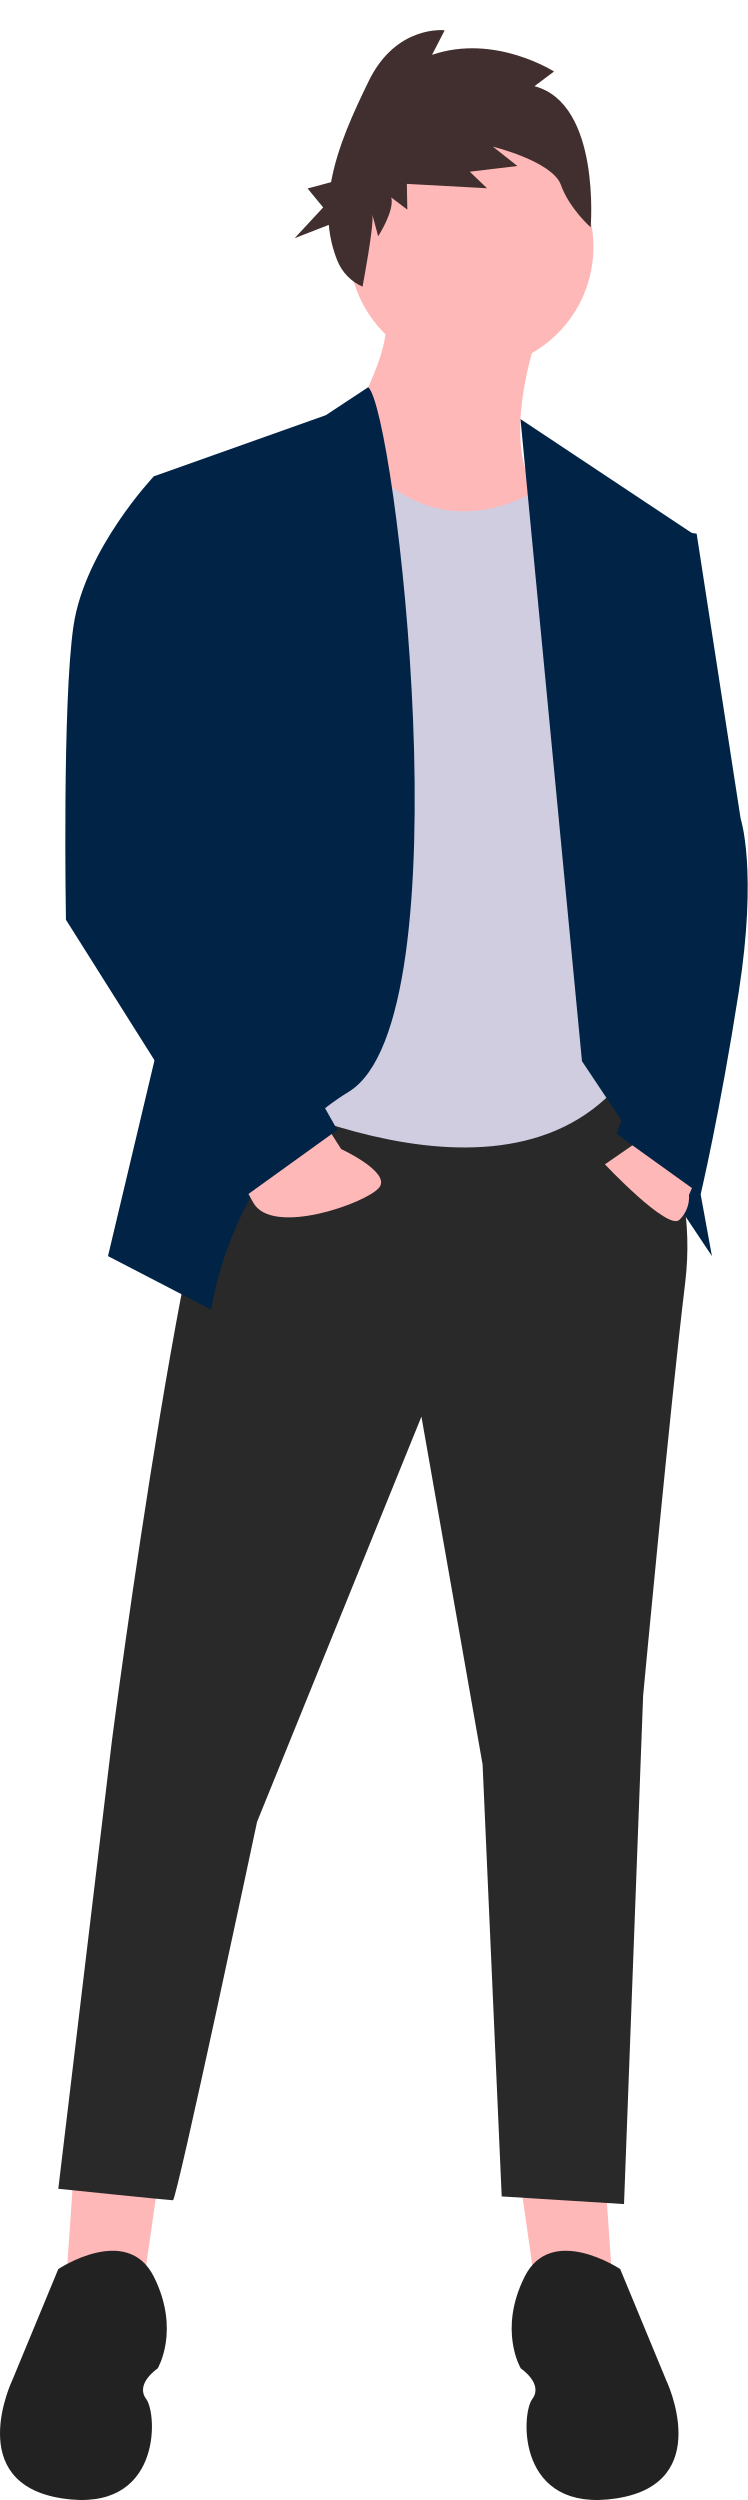
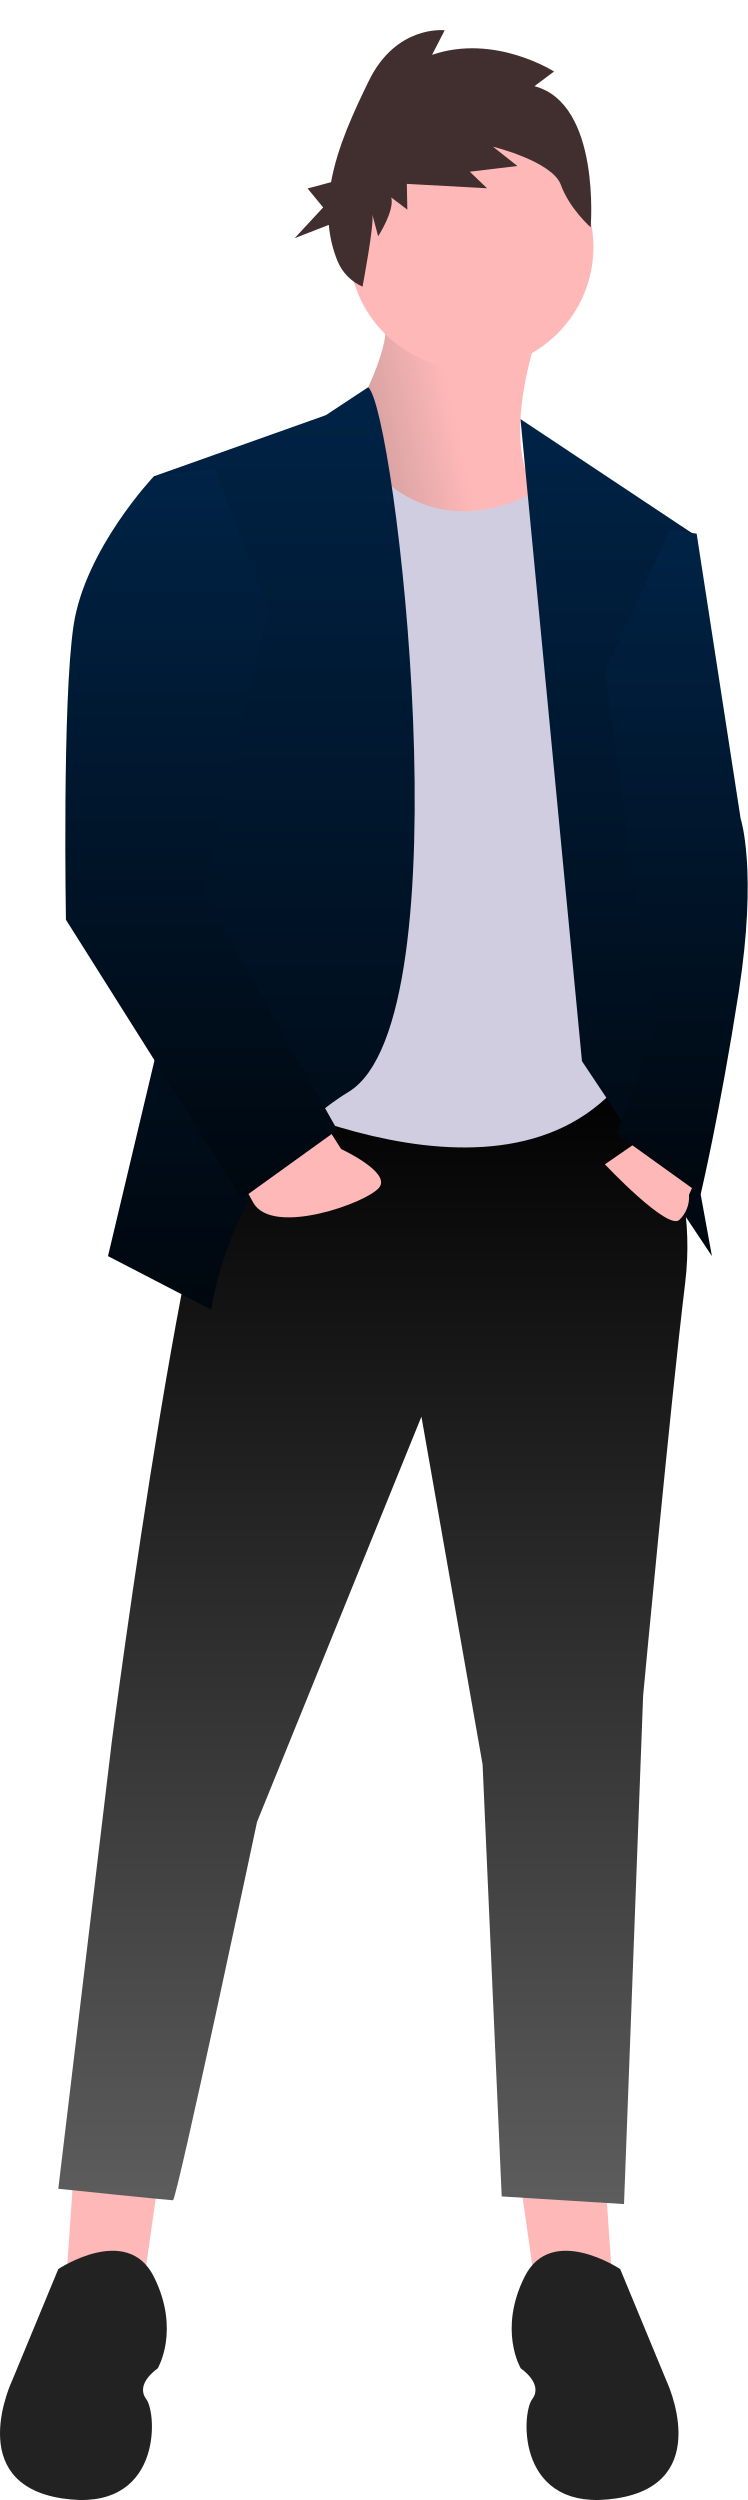
<svg xmlns="http://www.w3.org/2000/svg" id="Group_34" data-name="Group 34" width="232.65" height="777.876" viewBox="0 0 232.65 777.876">
+   <defs>
+     <linearGradient id="linear-gradient" x1="0.5" x2="0.5" y2="1" gradientUnits="objectBoundingBox">
+       <stop offset="0" />
+       <stop offset="1" stop-color="#5d5d5d" />
+     </linearGradient>
+     <linearGradient id="linear-gradient-2" x1="0.5" x2="-0.569" y2="0.308" gradientUnits="objectBoundingBox">
+       <stop offset="0" stop-color="#ffb8b8" />
+       <stop offset="1" stop-color="#917a7a" />
+     </linearGradient>
+     <linearGradient id="linear-gradient-3" x1="0.5" x2="0.5" y2="1" gradientUnits="objectBoundingBox">
+       <stop offset="0" stop-color="#002346" />
+       <stop offset="1" stop-color="#00070e" />
+     </linearGradient>
+   </defs>
  <path id="Path_295" data-name="Path 295" d="M494.454,554.023l-4.757,33.3-23.787-2.379,2.379-34.491Z" transform="translate(-445.392 125.829)" fill="#ffb8b8" />
  <path id="Path_296" data-name="Path 296" d="M346.909,554.023l4.757,33.3,23.787-2.379-2.379-34.491Z" transform="translate(-184.859 125.829)" fill="#ffb8b8" />
-   <path id="Path_297" data-name="Path 297" d="M626.092,370.6s21.409,24.977,16.651,64.225S629.66,563.278,629.66,563.278l-5.947,158.185-38.059-2.379-5.947-134.4-19.03-108.232L509.535,602.527s-24.976,117.747-26.166,117.747-35.681-3.568-35.681-3.568L464.339,577.55S490.5,375.359,505.967,371.791,626.092,370.6,626.092,370.6Z" transform="translate(-429.55 -35.663)" fill="#292929" />
+   <path id="Path_297" data-name="Path 297" d="M626.092,370.6s21.409,24.977,16.651,64.225S629.66,563.278,629.66,563.278l-5.947,158.185-38.059-2.379-5.947-134.4-19.03-108.232L509.535,602.527s-24.976,117.747-26.166,117.747-35.681-3.568-35.681-3.568L464.339,577.55S490.5,375.359,505.967,371.791,626.092,370.6,626.092,370.6Z" transform="translate(-429.55 -35.663)" fill="url(#linear-gradient)" />
  <path id="Path_298" data-name="Path 298" d="M602.012,683.384s21.408-14.272,29.734,2.379,1.189,28.545,1.189,28.545-7.136,4.757-3.568,9.515,4.757,35.681-26.166,30.923-15.462-36.87-15.462-36.87Z" transform="translate(-583.875 22.634)" fill="#222" />
  <path id="Path_299" data-name="Path 299" d="M483.788,683.384s-21.408-14.272-29.734,2.379-1.189,28.545-1.189,28.545,7.136,4.757,3.568,9.515S451.675,759.5,482.6,754.746s15.462-36.87,15.462-36.87Z" transform="translate(-290.815 22.634)" fill="#222" />
-   <path id="Path_300" data-name="Path 300" d="M551.623,176.925s-10.7,29.734-2.379,46.385-13.083,35.681-13.083,35.681-55.9-28.545-48.764-42.817,19.03-33.3,16.651-45.2Z" transform="translate(-384.221 -73.317)" fill="#ffb8b8" />
+   <path id="Path_300" data-name="Path 300" d="M551.623,176.925s-10.7,29.734-2.379,46.385-13.083,35.681-13.083,35.681-55.9-28.545-48.764-42.817,19.03-33.3,16.651-45.2Z" transform="translate(-384.221 -73.317)" fill="url(#linear-gradient-2)" />
  <ellipse id="Ellipse_90" data-name="Ellipse 90" cx="38.059" cy="38.06" rx="38.059" ry="38.06" transform="translate(108.529 38.787)" fill="#ffb8b8" />
  <path id="Path_301" data-name="Path 301" d="M579.068,215.588s-38.188,31.778-66.668-13.25l-29.67,16.819L467.268,399.938s86.823,49.953,128.451,7.136l-5.947-167.7Z" transform="translate(-405.124 -67.379)" fill="#d0cde1" />
-   <path id="Path_302" data-name="Path 302" d="M320.909,91.488l53.62,35.642L355.5,215.142l24.977,136.776-40.438-60.657Z" transform="translate(-158.958 38.919)" fill="#002346" />
-   <path id="Path_303" data-name="Path 303" d="M599.987,190.169l-13.169,8.692L533.3,217.891l8.326,147.481-22.6,95.149,32.113,16.651s5.947-45.2,42.817-67.794S608.4,196.939,599.987,190.169Z" transform="translate(-485.425 -69.683)" fill="#002346" />
+   <path id="Path_302" data-name="Path 302" d="M320.909,91.488l53.62,35.642L355.5,215.142l24.977,136.776-40.438-60.657Z" transform="translate(-158.958 38.919)" fill="url(#linear-gradient-3)" />
+   <path id="Path_303" data-name="Path 303" d="M599.987,190.169l-13.169,8.692L533.3,217.891l8.326,147.481-22.6,95.149,32.113,16.651s5.947-45.2,42.817-67.794S608.4,196.939,599.987,190.169Z" transform="translate(-485.425 -69.683)" fill="url(#linear-gradient-3)" />
  <path id="Path_304" data-name="Path 304" d="M459.73,384.478l-15.462,10.7S463.892,416,467.46,412.428a9.752,9.752,0,0,0,2.974-7.731L474,396.372Z" transform="translate(-256.052 -32.889)" fill="#ffb8b8" />
  <path id="Path_305" data-name="Path 305" d="M555.864,382.532l5.257,8.261s15.462,7.136,11.893,11.894-33.3,15.462-39.249,4.757l-5.947-10.7Z" transform="translate(-454.971 -33.257)" fill="#ffb8b8" />
-   <path id="Path_306" data-name="Path 306" d="M452.127,227.478l8.326,1.189,13.678,88.607s5.352,16.056-.595,54.116S461.7,434.234,461.7,434.234L435.476,415.4l11.894-30.923L431.908,271.484Z" transform="translate(-243.692 -62.618)" fill="#002346" />
-   <path id="Path_307" data-name="Path 307" d="M585.843,211.478l-19.03,2.379s-21.408,22.6-24.977,46.385-2.379,91.581-2.379,91.581l54.711,86.823L623.9,417.237,582.275,343.5l20.219-88.013Z" transform="translate(-518.942 -65.648)" fill="#002346" />
+   <path id="Path_306" data-name="Path 306" d="M452.127,227.478l8.326,1.189,13.678,88.607s5.352,16.056-.595,54.116S461.7,434.234,461.7,434.234L435.476,415.4l11.894-30.923L431.908,271.484Z" transform="translate(-243.692 -62.618)" fill="url(#linear-gradient-3)" />
+   <path id="Path_307" data-name="Path 307" d="M585.843,211.478l-19.03,2.379s-21.408,22.6-24.977,46.385-2.379,91.581-2.379,91.581l54.711,86.823L623.9,417.237,582.275,343.5l20.219-88.013Z" transform="translate(-518.942 -65.648)" fill="url(#linear-gradient-3)" />
  <ellipse id="Ellipse_91" data-name="Ellipse 91" cx="2.576" cy="5.153" rx="2.576" ry="5.153" transform="translate(109.826 70.498)" fill="#ffb8b8" />
  <path id="Path_309" data-name="Path 309" d="M10,46.94,2.936,49.767S17.7,66.02,38.24,64.607l-5.777,6.36S46.584,76.62,59.422,61.78c6.749-7.8,14.557-16.971,19.424-27.3h7.561L83.252,27.53,94.3,20.581,82.96,21.83A38.83,38.83,0,0,0,83.268,10.3,14.913,14.913,0,0,0,77.807.547h0S69.05,18.673,69.05,21.5V14.433s-7.061,6.36-7.061,10.6l-3.851-4.947L56.212,27.86l-23.75-7.774,3.851,6.36-14.763-2.12L27.328,32.1S10.639,22.913,10,15.139,4.47,0,4.47,0-8.618,36.34,10,46.94Z" transform="matrix(-0.966, 0.259, -0.259, -0.966, 188.104, 69.57)" fill="#412e2e" />
</svg>
